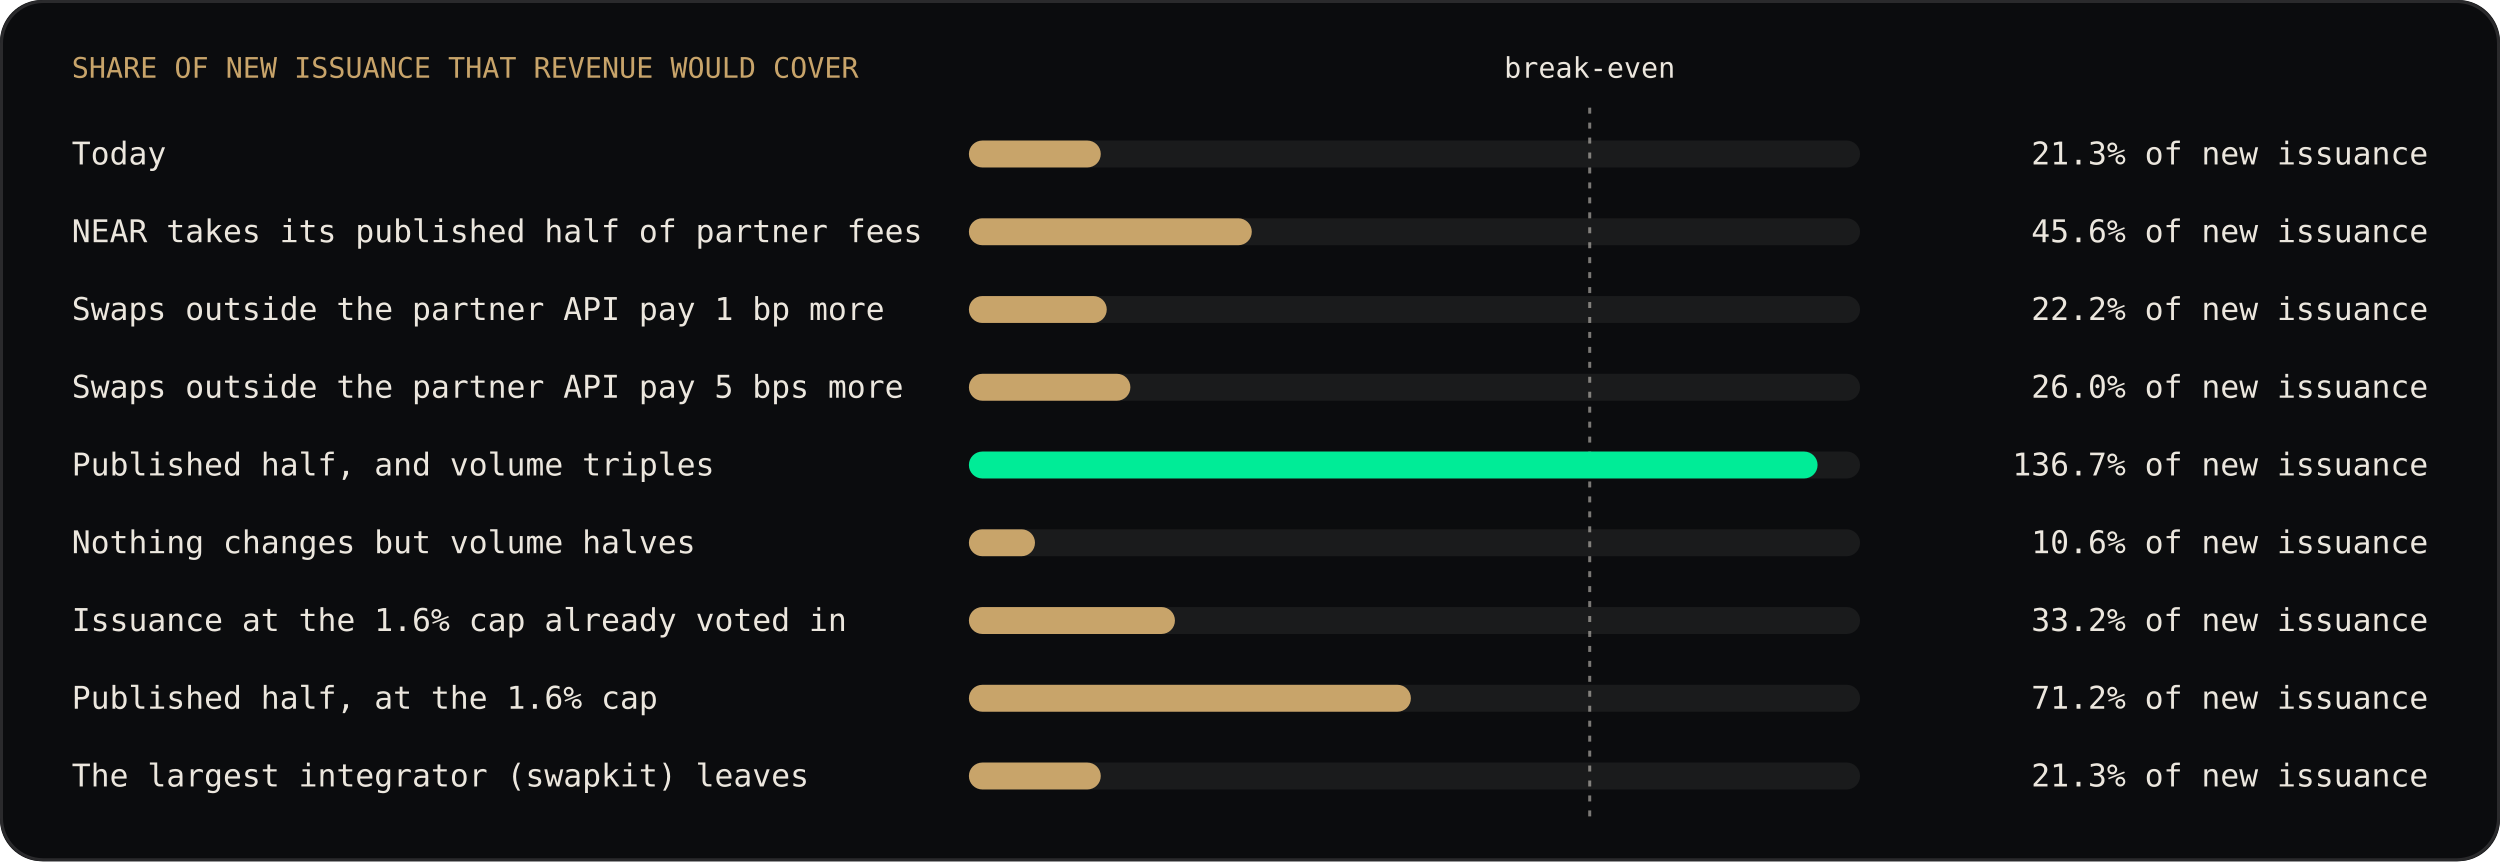
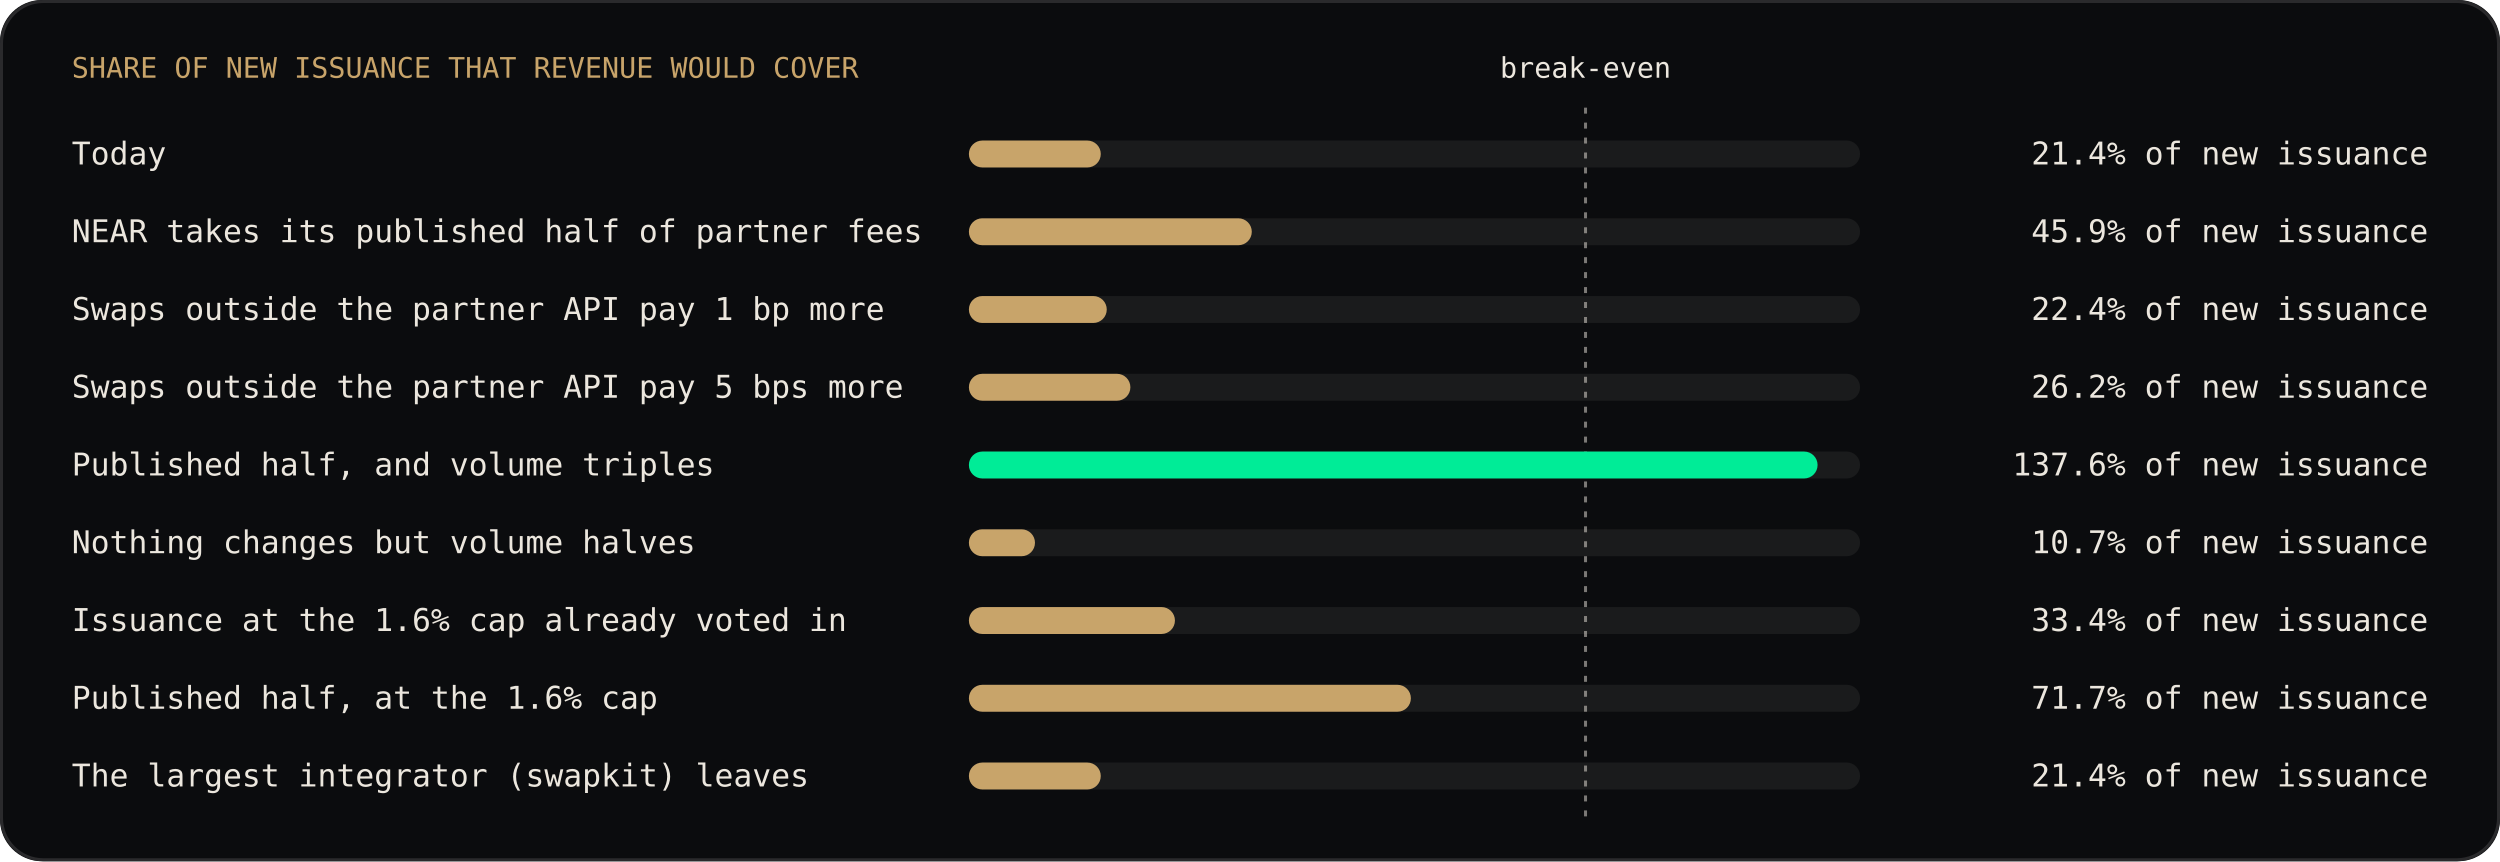
<svg xmlns="http://www.w3.org/2000/svg" viewBox="0 0 836 288" width="836" height="288" font-family="'JetBrains Mono', ui-monospace, SFMono-Regular, Menlo, Consolas, monospace" font-size="9">
  <rect width="836" height="288" rx="14" fill="#0b0c0e" />
  <rect x="0.5" y="0.5" width="835" height="287" rx="14" fill="none" stroke="#2a2a2c" />
  <text x="24.0" y="26.0" fill="#c8a46a" font-size="9.5" font-weight="500" text-anchor="start">SHARE OF NEW ISSUANCE THAT REVENUE WOULD COVER</text>
-   <line x1="531.6" x2="531.6" y1="36.0" y2="274.0" stroke="#ece7de" stroke-opacity="0.5" stroke-dasharray="2 3" />
-   <text x="531.6" y="26.0" fill="#ece7de" font-size="9.5" font-weight="400" text-anchor="middle">break-even</text>
+   <line x1="530.2" x2="530.2" y1="36.0" y2="274.0" stroke="#ece7de" stroke-opacity="0.5" stroke-dasharray="2 3" />
+   <text x="530.2" y="26.0" fill="#ece7de" font-size="9.5" font-weight="400" text-anchor="middle">break-even</text>
  <text x="24.0" y="55.0" fill="#ece7de" font-size="10.5" font-weight="400" text-anchor="start">Today</text>
  <rect x="324.0" y="47.0" width="298.0" height="9" rx="4.5" fill="#ece7de" fill-opacity="0.07" />
  <rect x="324.0" y="47.0" width="44.1" height="9" rx="4.5" fill="#c8a46a" />
-   <text x="812.0" y="55.0" fill="#ece7de" font-size="10.5" font-weight="400" text-anchor="end">21.3% of new issuance</text>
+   <text x="812.0" y="55.0" fill="#ece7de" font-size="10.5" font-weight="400" text-anchor="end">21.4% of new issuance</text>
  <text x="24.0" y="81.0" fill="#ece7de" font-size="10.5" font-weight="400" text-anchor="start">NEAR takes its published half of partner fees</text>
  <rect x="324.0" y="73.0" width="298.0" height="9" rx="4.5" fill="#ece7de" fill-opacity="0.07" />
  <rect x="324.0" y="73.0" width="94.6" height="9" rx="4.5" fill="#c8a46a" />
-   <text x="812.0" y="81.0" fill="#ece7de" font-size="10.5" font-weight="400" text-anchor="end">45.6% of new issuance</text>
+   <text x="812.0" y="81.0" fill="#ece7de" font-size="10.5" font-weight="400" text-anchor="end">45.9% of new issuance</text>
  <text x="24.0" y="107.0" fill="#ece7de" font-size="10.5" font-weight="400" text-anchor="start">Swaps outside the partner API pay 1 bp more</text>
  <rect x="324.0" y="99.0" width="298.0" height="9" rx="4.5" fill="#ece7de" fill-opacity="0.07" />
  <rect x="324.0" y="99.0" width="46.1" height="9" rx="4.5" fill="#c8a46a" />
-   <text x="812.0" y="107.0" fill="#ece7de" font-size="10.5" font-weight="400" text-anchor="end">22.2% of new issuance</text>
+   <text x="812.0" y="107.0" fill="#ece7de" font-size="10.5" font-weight="400" text-anchor="end">22.4% of new issuance</text>
  <text x="24.0" y="133.0" fill="#ece7de" font-size="10.5" font-weight="400" text-anchor="start">Swaps outside the partner API pay 5 bps more</text>
  <rect x="324.0" y="125.0" width="298.0" height="9" rx="4.5" fill="#ece7de" fill-opacity="0.07" />
  <rect x="324.0" y="125.0" width="54.0" height="9" rx="4.5" fill="#c8a46a" />
-   <text x="812.0" y="133.0" fill="#ece7de" font-size="10.5" font-weight="400" text-anchor="end">26.0% of new issuance</text>
+   <text x="812.0" y="133.0" fill="#ece7de" font-size="10.5" font-weight="400" text-anchor="end">26.2% of new issuance</text>
  <text x="24.0" y="159.0" fill="#ece7de" font-size="10.5" font-weight="400" text-anchor="start">Published half, and volume triples</text>
  <rect x="324.0" y="151.0" width="298.0" height="9" rx="4.5" fill="#ece7de" fill-opacity="0.07" />
  <rect x="324.0" y="151.0" width="283.8" height="9" rx="4.5" fill="#00ec97" />
-   <text x="812.0" y="159.0" fill="#ece7de" font-size="10.5" font-weight="400" text-anchor="end">136.7% of new issuance</text>
+   <text x="812.0" y="159.0" fill="#ece7de" font-size="10.5" font-weight="400" text-anchor="end">137.6% of new issuance</text>
  <text x="24.0" y="185.0" fill="#ece7de" font-size="10.5" font-weight="400" text-anchor="start">Nothing changes but volume halves</text>
  <rect x="324.0" y="177.0" width="298.0" height="9" rx="4.5" fill="#ece7de" fill-opacity="0.07" />
  <rect x="324.0" y="177.0" width="22.1" height="9" rx="4.5" fill="#c8a46a" />
-   <text x="812.0" y="185.0" fill="#ece7de" font-size="10.5" font-weight="400" text-anchor="end">10.6% of new issuance</text>
+   <text x="812.0" y="185.0" fill="#ece7de" font-size="10.5" font-weight="400" text-anchor="end">10.7% of new issuance</text>
  <text x="24.0" y="211.0" fill="#ece7de" font-size="10.5" font-weight="400" text-anchor="start">Issuance at the 1.6% cap already voted in</text>
  <rect x="324.0" y="203.0" width="298.0" height="9" rx="4.5" fill="#ece7de" fill-opacity="0.07" />
  <rect x="324.0" y="203.0" width="68.9" height="9" rx="4.5" fill="#c8a46a" />
-   <text x="812.0" y="211.0" fill="#ece7de" font-size="10.5" font-weight="400" text-anchor="end">33.2% of new issuance</text>
+   <text x="812.0" y="211.0" fill="#ece7de" font-size="10.5" font-weight="400" text-anchor="end">33.4% of new issuance</text>
  <text x="24.0" y="237.0" fill="#ece7de" font-size="10.5" font-weight="400" text-anchor="start">Published half, at the 1.6% cap</text>
  <rect x="324.0" y="229.0" width="298.0" height="9" rx="4.5" fill="#ece7de" fill-opacity="0.07" />
  <rect x="324.0" y="229.0" width="147.8" height="9" rx="4.5" fill="#c8a46a" />
-   <text x="812.0" y="237.0" fill="#ece7de" font-size="10.5" font-weight="400" text-anchor="end">71.2% of new issuance</text>
+   <text x="812.0" y="237.0" fill="#ece7de" font-size="10.5" font-weight="400" text-anchor="end">71.7% of new issuance</text>
  <text x="24.0" y="263.0" fill="#ece7de" font-size="10.5" font-weight="400" text-anchor="start">The largest integrator (swapkit) leaves</text>
  <rect x="324.0" y="255.0" width="298.0" height="9" rx="4.5" fill="#ece7de" fill-opacity="0.07" />
  <rect x="324.0" y="255.0" width="44.1" height="9" rx="4.5" fill="#c8a46a" />
-   <text x="812.0" y="263.0" fill="#ece7de" font-size="10.5" font-weight="400" text-anchor="end">21.3% of new issuance</text>
+   <text x="812.0" y="263.0" fill="#ece7de" font-size="10.5" font-weight="400" text-anchor="end">21.4% of new issuance</text>
</svg>
